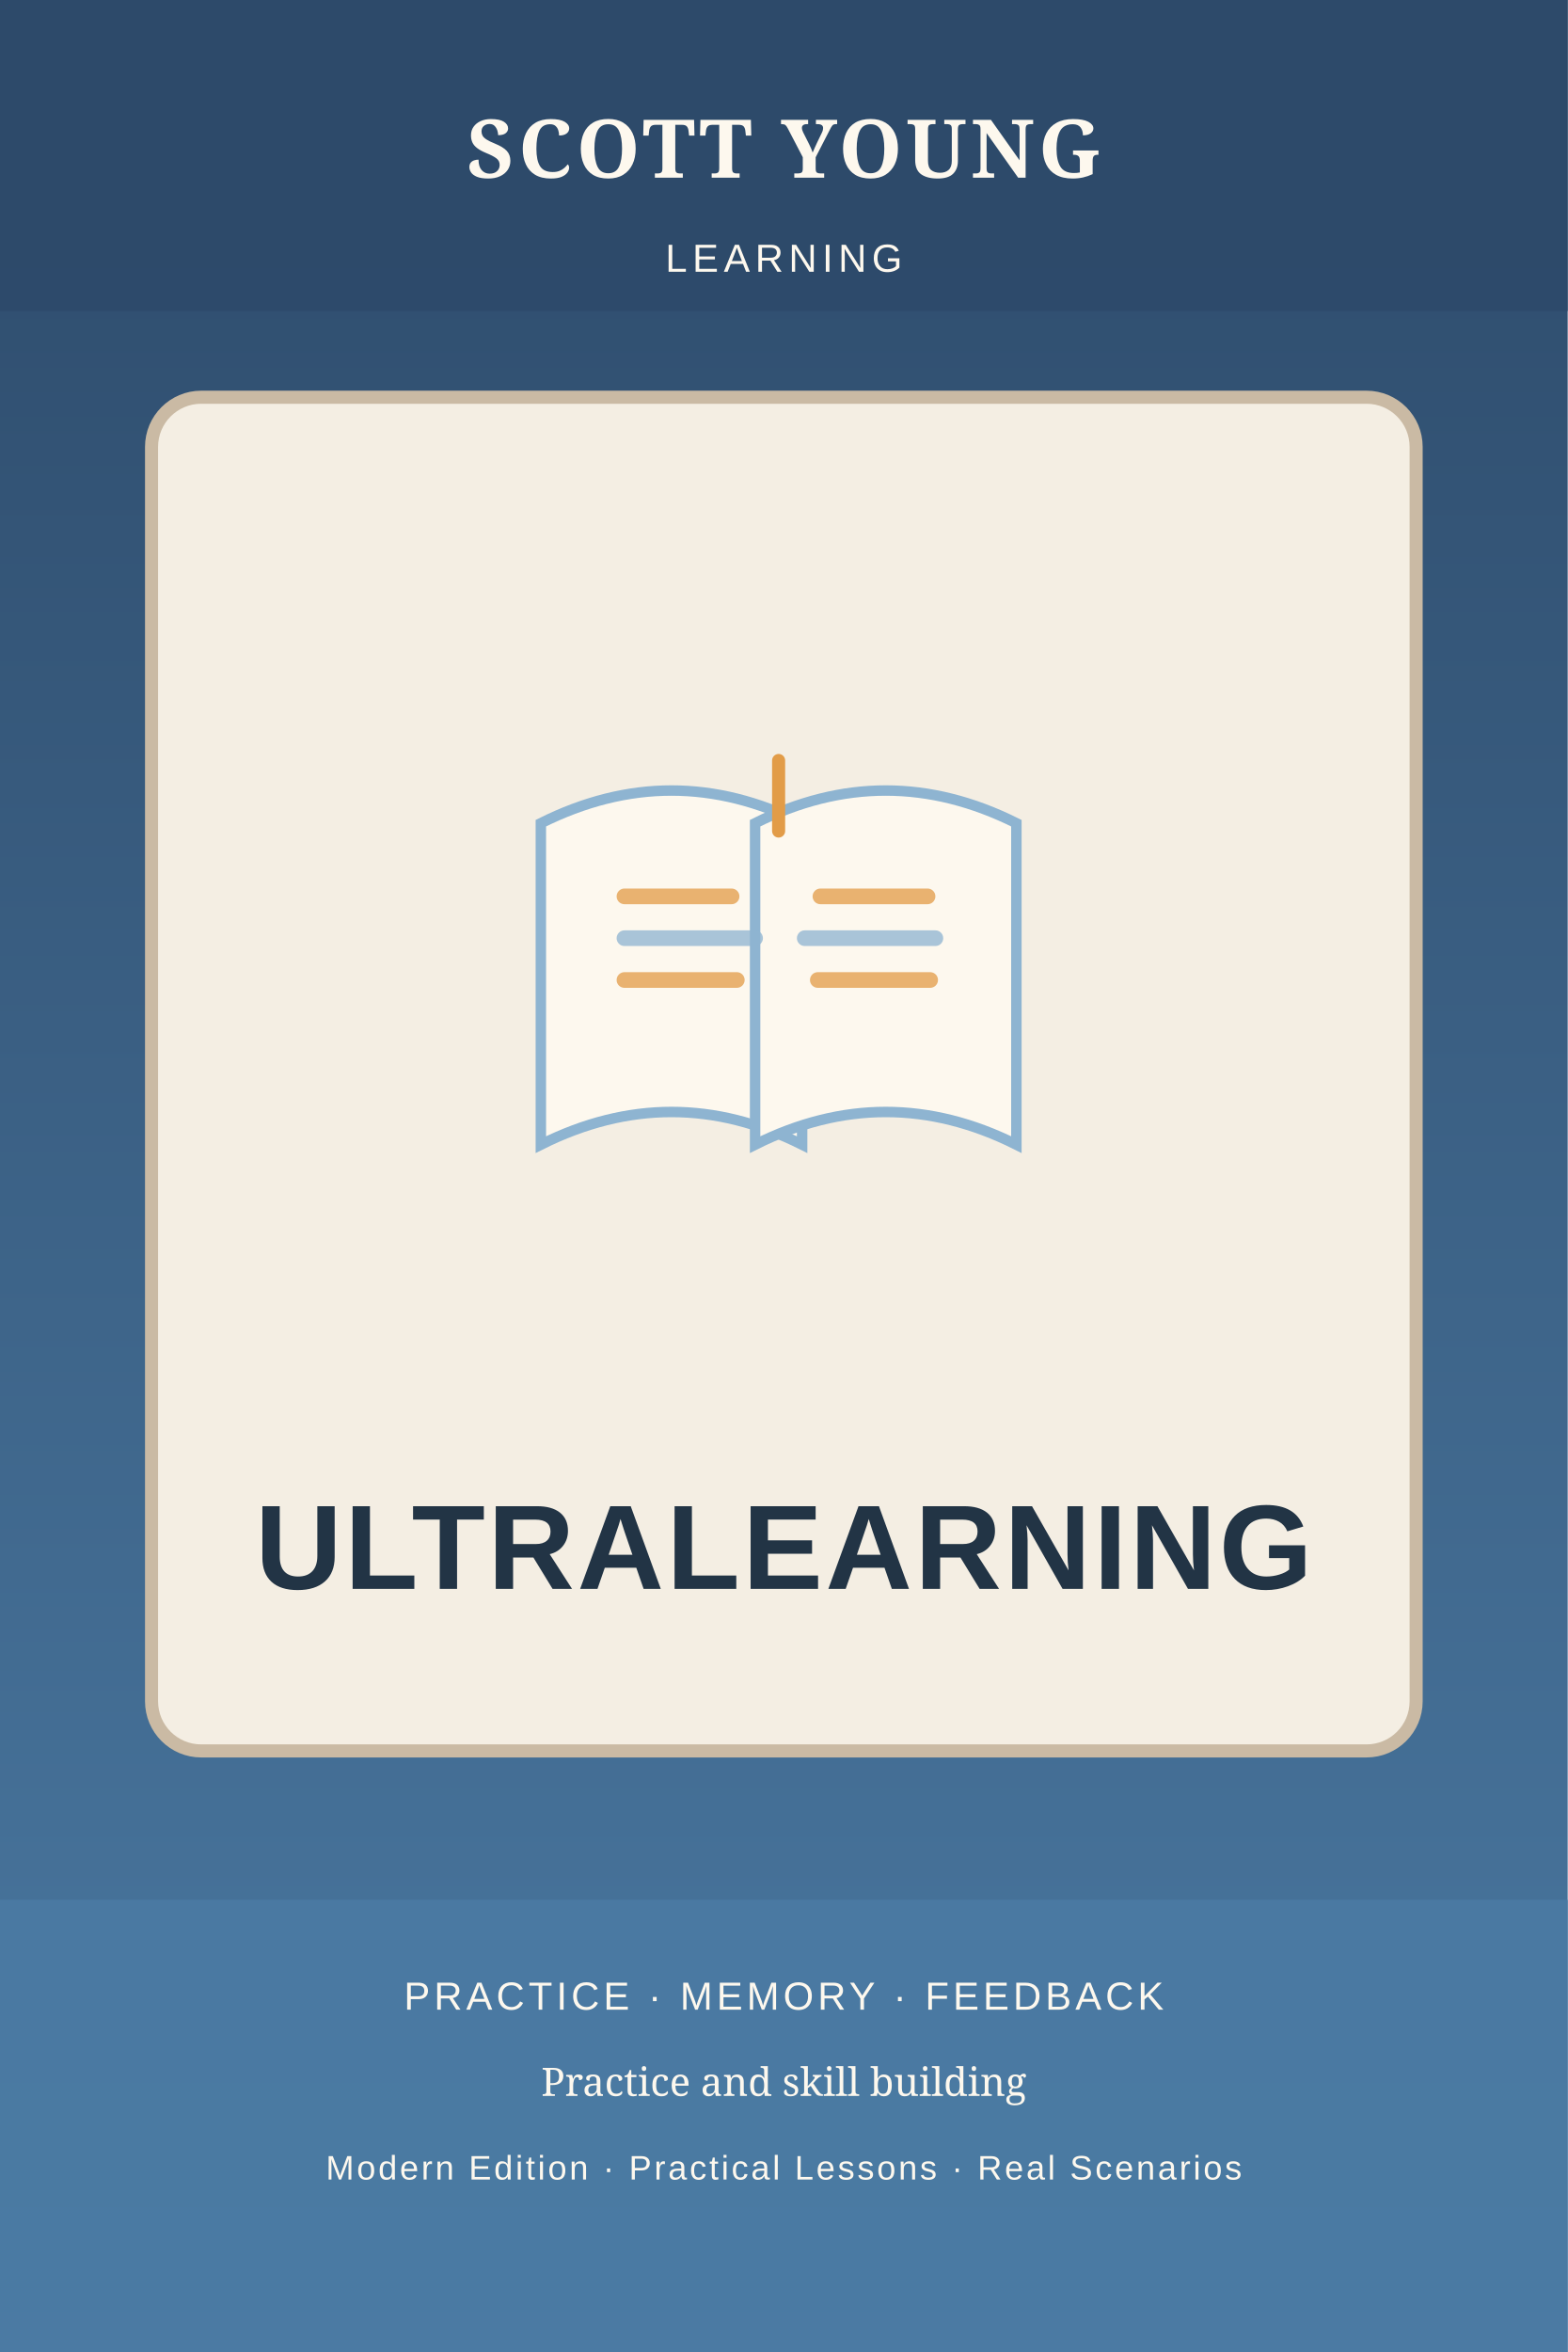
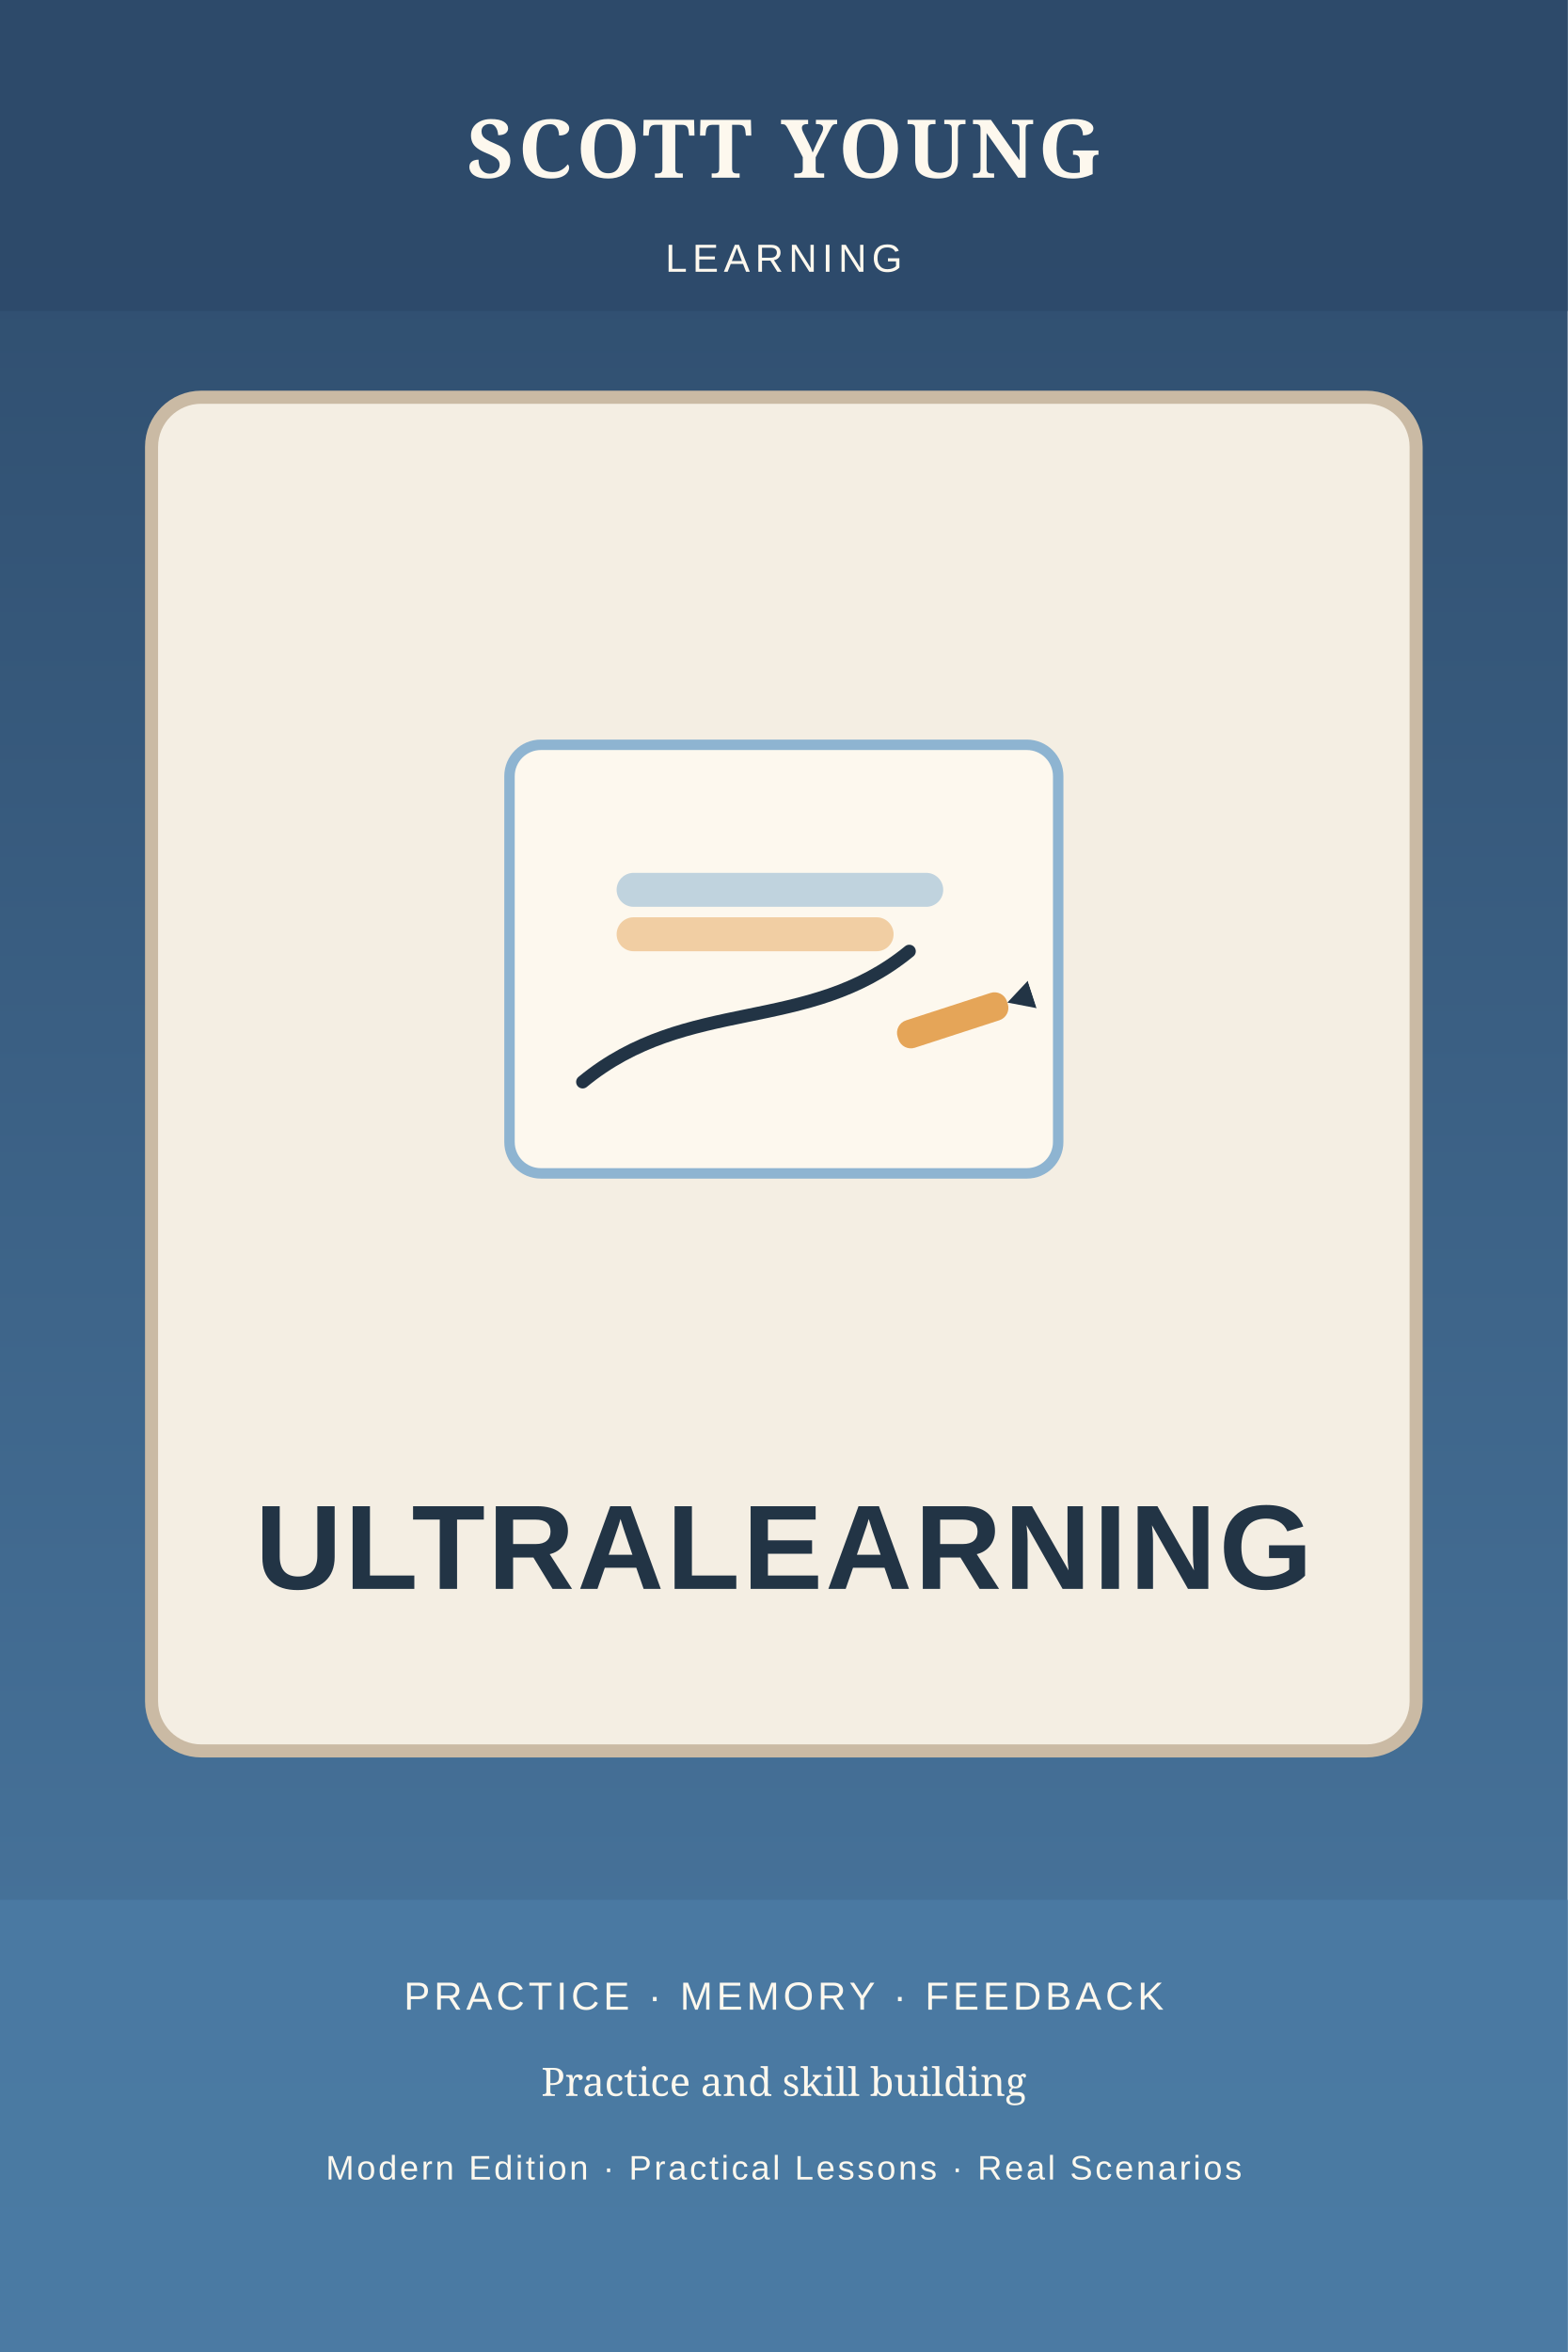
<svg xmlns="http://www.w3.org/2000/svg" width="1200" height="1800" viewBox="0 0 1200 1800" fill="none" role="img" aria-labelledby="title desc">
  <defs>
    <linearGradient id="g820684095" x1="0" y1="0" x2="0" y2="1800" gradientUnits="userSpaceOnUse">
      <stop offset="0%" stop-color="#2D4A6A" />
      <stop offset="100%" stop-color="#4B7AA3" />
    </linearGradient>
  </defs>
  <rect width="1200" height="1800" fill="url(#g820684095)" />
  <circle cx="600" cy="840" r="420" fill="#8EB4D1" opacity="0.16" />
  <circle cx="600" cy="840" r="300" fill="#FDF8EE" opacity="0.16" />
  <circle cx="615" cy="858" r="210" fill="#E29C48" opacity="0.18" />
  <circle cx="585" cy="822" r="130" fill="#FDF8EE" opacity="0.34" />
  <rect x="116" y="304" width="968" height="1036" rx="38" fill="#F4EEE3" stroke="#CABAA4" stroke-width="10" />
-   <g transform="translate(396 574)">
-     <path d="M18 56 Q118 6 218 56 V302 Q118 252 18 302 Z" fill="#FDF8EE" stroke="#8EB4D1" stroke-width="8" />
-     <path d="M382 56 Q282 6 182 56 V302 Q282 252 382 302 Z" fill="#FDF8EE" stroke="#8EB4D1" stroke-width="8" />
-     <path d="M200 62 Q200 22 200 8" stroke="#E29C48" stroke-width="10" stroke-linecap="round" />
-     <rect x="76" y="106" width="94" height="12" rx="6" fill="#E29C48" opacity="0.76" />
-     <rect x="76" y="138" width="112" height="12" rx="6" fill="#8EB4D1" opacity="0.76" />
-     <rect x="76" y="170" width="98" height="12" rx="6" fill="#E29C48" opacity="0.76" />
-     <rect x="226" y="106" width="94" height="12" rx="6" fill="#E29C48" opacity="0.76" />
-     <rect x="214" y="138" width="112" height="12" rx="6" fill="#8EB4D1" opacity="0.76" />
-     <rect x="224" y="170" width="98" height="12" rx="6" fill="#E29C48" opacity="0.76" />
+   <g transform="translate(390 570)">
+     <rect x="0" y="0" width="420" height="328" rx="24" fill="#FDF8EE" stroke="#8EB4D1" stroke-width="8" />
+     <path d="M56 258 C136 192 228 222 306 158" stroke="#223445" stroke-width="10" stroke-linecap="round" />
+     <rect x="82" y="98" width="250" height="26" rx="13" fill="#8EB4D1" opacity="0.55" />
+     <rect x="82" y="132" width="212" height="26" rx="13" fill="#E29C48" opacity="0.45" />
+     <g transform="translate(294 214) rotate(-18)">
+       <rect x="0" y="0" width="88" height="22" rx="10" fill="#E29C48" opacity="0.9" />
+       <polygon points="88,11 108,0 108,22" fill="#223445" />
+       <polygon points="108,0 118,11 108,22" fill="#FDF8EE" />
+     </g>
  </g>
  <rect x="0" y="0" width="1200" height="238" fill="#2D4A6A" opacity="0.93" />
  <rect x="0" y="1454" width="1200" height="346" fill="#4B7AA3" opacity="0.95" />
  <text x="600" y="136" text-anchor="middle" fill="#FDF8EE" font-family="Georgia, serif" font-size="62" font-weight="700" letter-spacing="3">SCOTT YOUNG</text>
  <text x="600" y="208" text-anchor="middle" fill="#FDF8EE" font-family="'Trebuchet MS', Arial, sans-serif" font-size="30" letter-spacing="4">LEARNING</text>
  <text x="600" y="1216" text-anchor="middle" fill="#223445" font-family="'Trebuchet MS', Arial, sans-serif" font-size="92" font-weight="700" letter-spacing="2">ULTRALEARNING</text>
  <text x="600" y="1538" text-anchor="middle" fill="#FDF8EE" font-family="'Trebuchet MS', Arial, sans-serif" font-size="30" letter-spacing="3">PRACTICE  ·  MEMORY  ·  FEEDBACK</text>
  <text x="600" y="1604" text-anchor="middle" fill="#FDF8EE" font-family="Georgia, serif" font-size="30">Practice and skill building</text>
  <text x="600" y="1668" text-anchor="middle" fill="#FDF8EE" font-family="'Trebuchet MS', Arial, sans-serif" font-size="26" letter-spacing="2">Modern Edition · Practical Lessons · Real Scenarios</text>
</svg>
